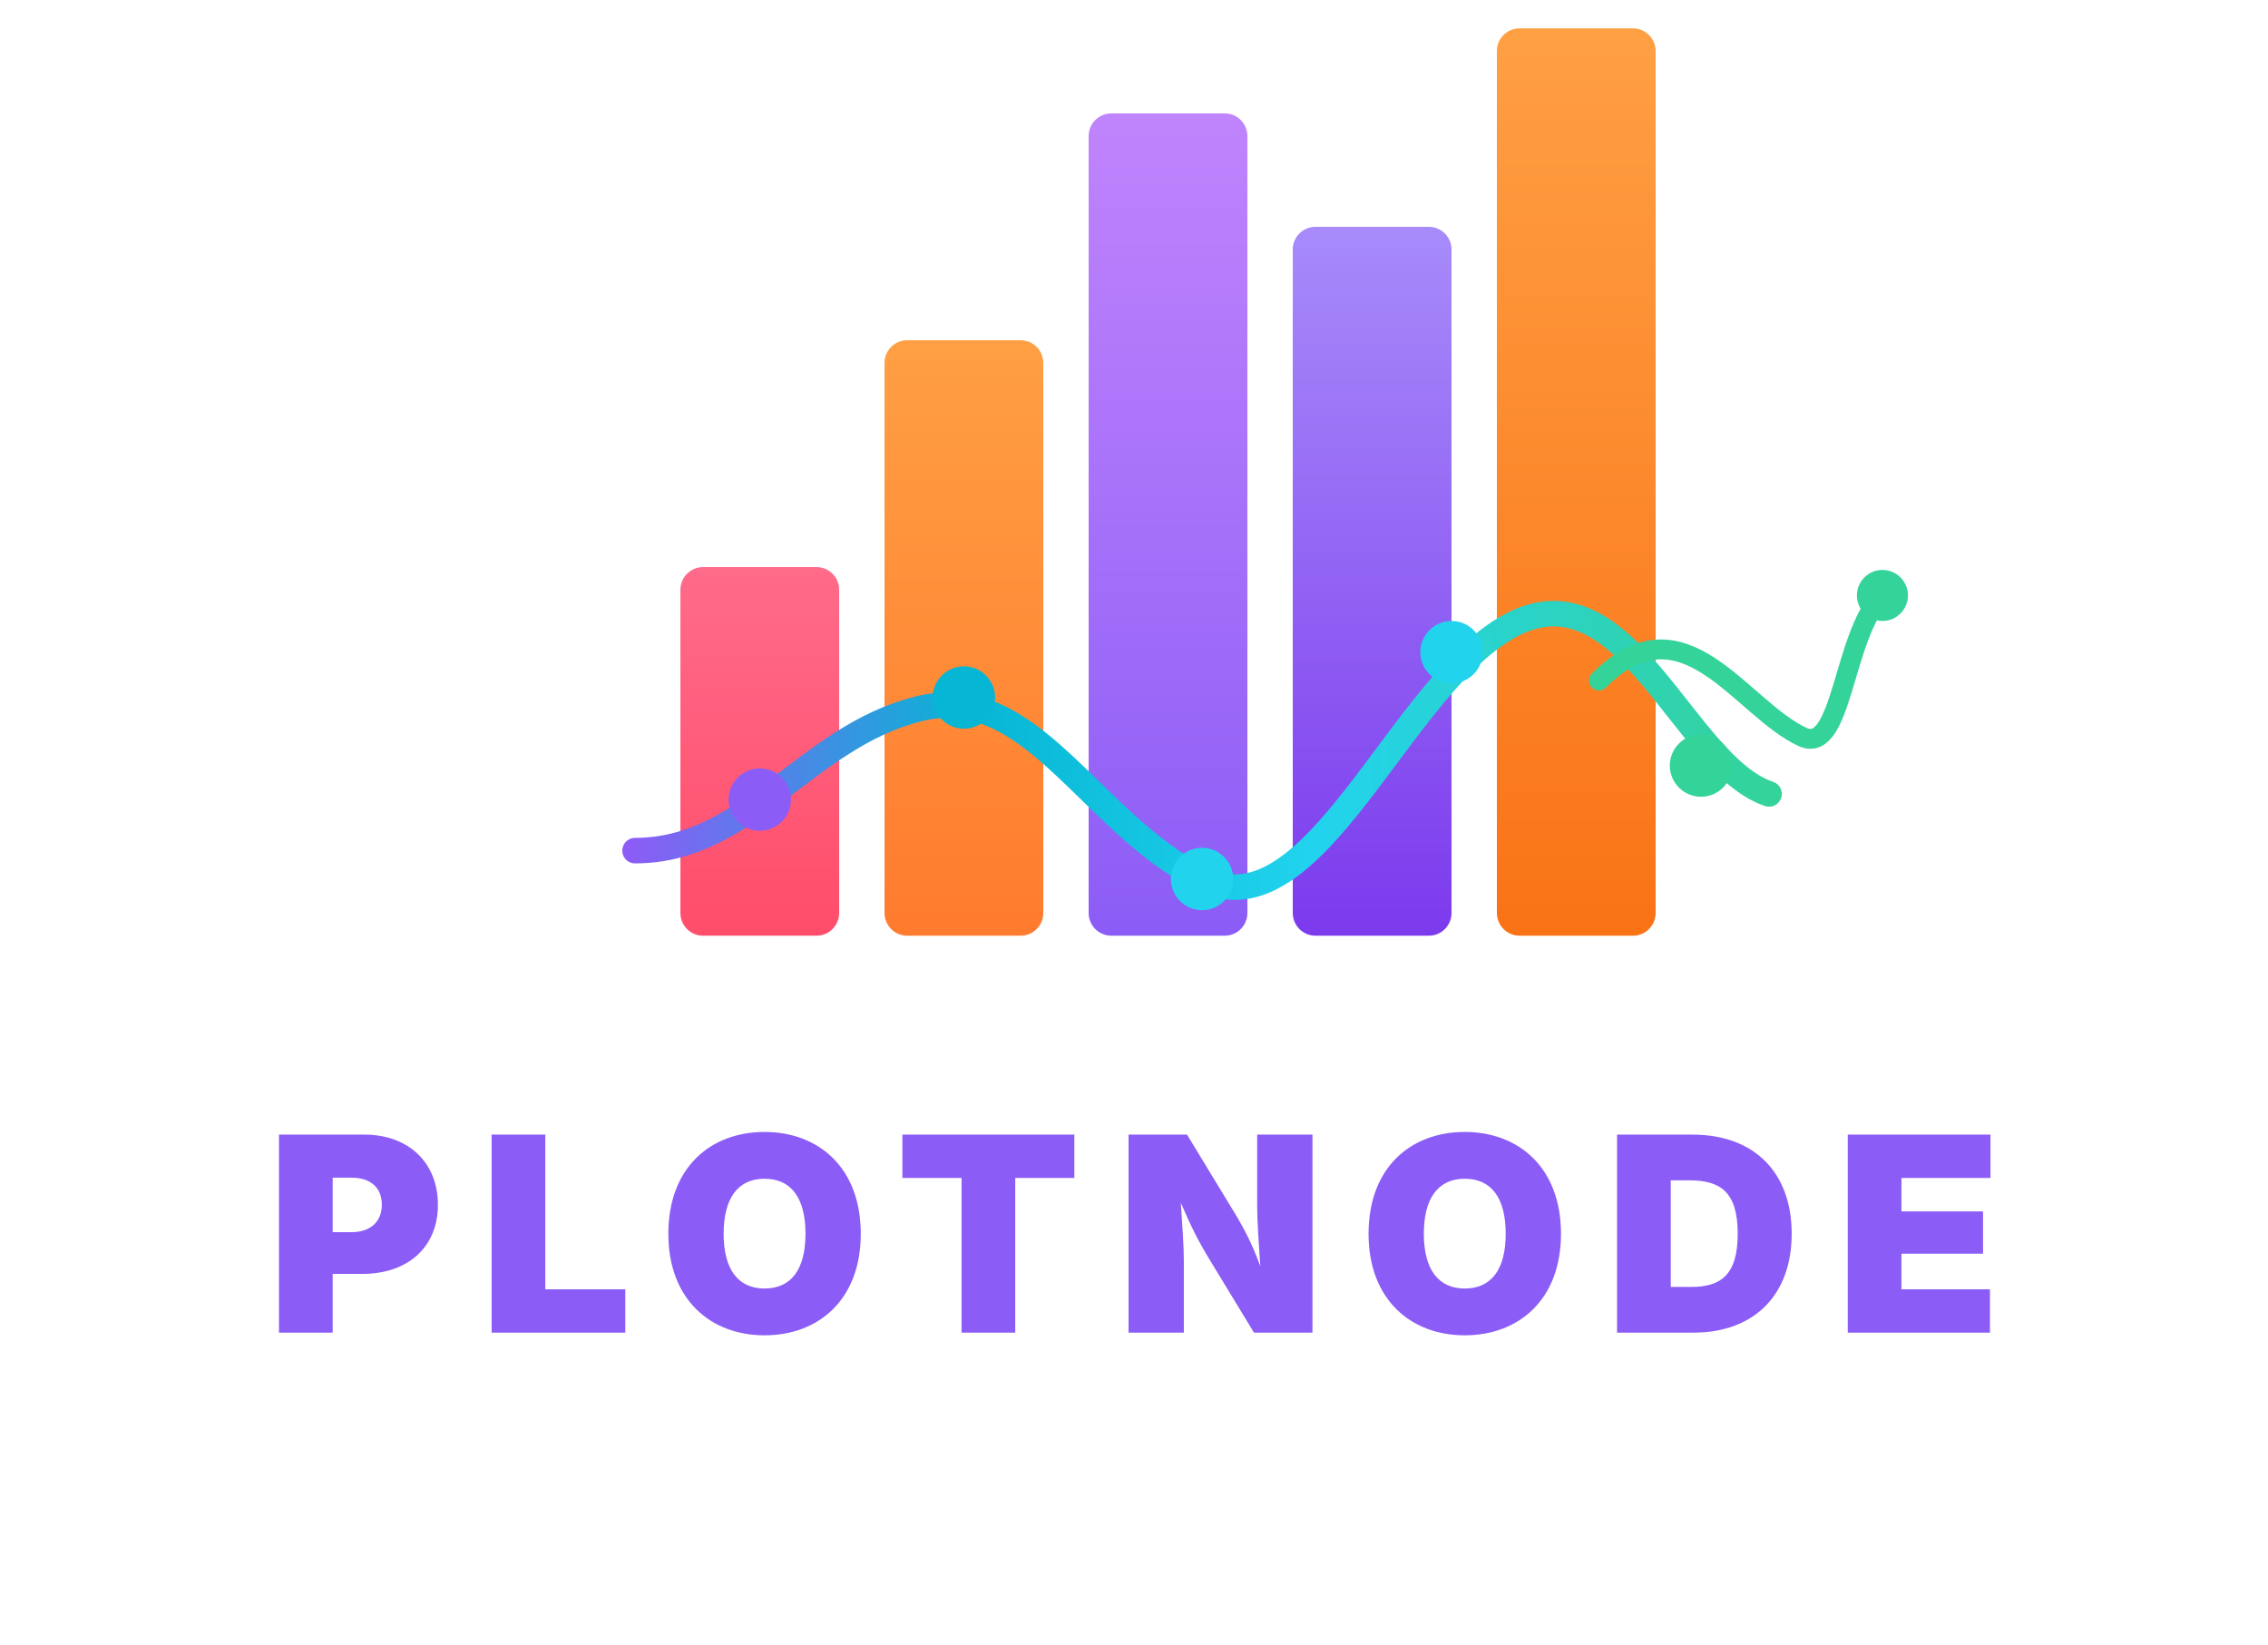
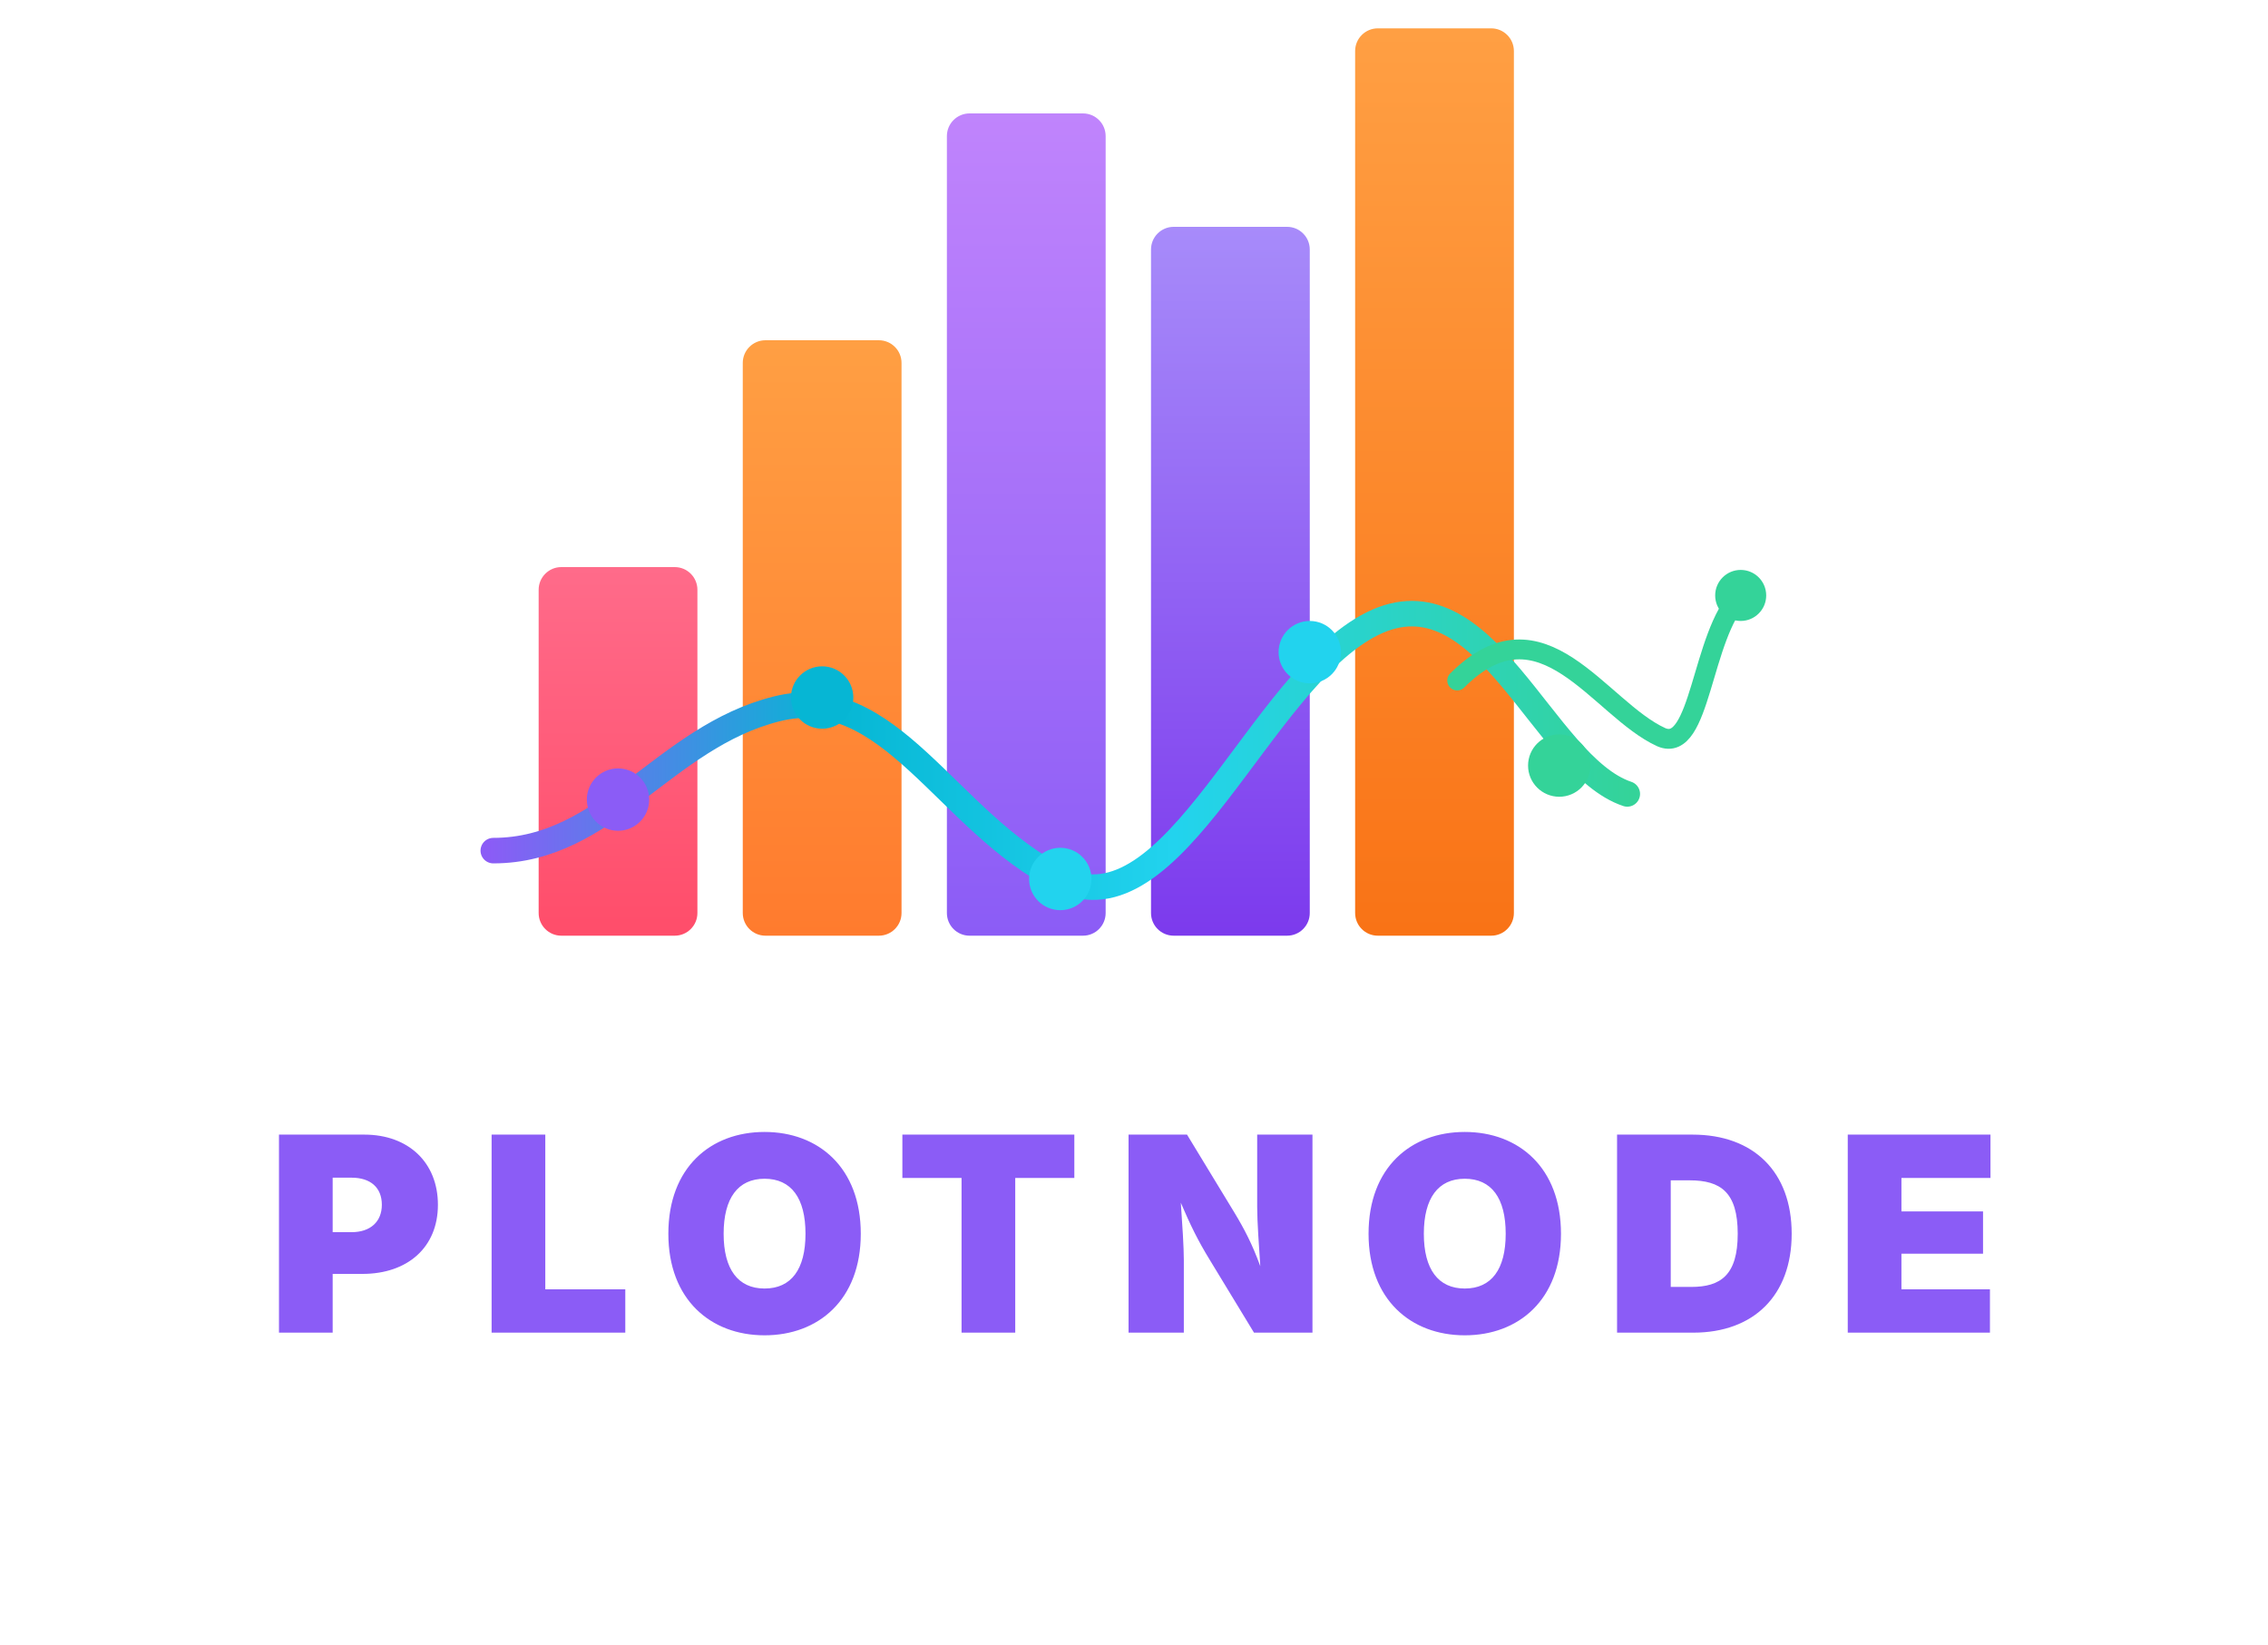
<svg xmlns="http://www.w3.org/2000/svg" viewBox="0 0 400 290" fill="none">
  <defs>
    <linearGradient id="bar1" x1="0" y1="0" x2="0" y2="1">
      <stop offset="0%" stop-color="#FF6B8A" />
      <stop offset="100%" stop-color="#FF4D6A" />
    </linearGradient>
    <linearGradient id="bar2" x1="0" y1="0" x2="0" y2="1">
      <stop offset="0%" stop-color="#FF9F43" />
      <stop offset="100%" stop-color="#FF7B2E" />
    </linearGradient>
    <linearGradient id="bar3" x1="0" y1="0" x2="0" y2="1">
      <stop offset="0%" stop-color="#C084FC" />
      <stop offset="100%" stop-color="#8B5CF6" />
    </linearGradient>
    <linearGradient id="bar4" x1="0" y1="0" x2="0" y2="1">
      <stop offset="0%" stop-color="#A78BFA" />
      <stop offset="100%" stop-color="#7C3AED" />
    </linearGradient>
    <linearGradient id="bar5" x1="0" y1="0" x2="0" y2="1">
      <stop offset="0%" stop-color="#FF9F43" />
      <stop offset="100%" stop-color="#F97316" />
    </linearGradient>
    <linearGradient id="wave" x1="0" y1="0" x2="1" y2="0">
      <stop offset="0%" stop-color="#8B5CF6" />
      <stop offset="30%" stop-color="#06B6D4" />
      <stop offset="60%" stop-color="#22D3EE" />
      <stop offset="100%" stop-color="#34D399" />
    </linearGradient>
  </defs>
-   <rect x="120" y="100" width="28" height="65" rx="4" fill="url(#bar1)" />
-   <rect x="156" y="60" width="28" height="105" rx="4" fill="url(#bar2)" />
-   <rect x="192" y="20" width="28" height="145" rx="4" fill="url(#bar3)" />
-   <rect x="228" y="40" width="28" height="125" rx="4" fill="url(#bar4)" />
-   <rect x="264" y="5" width="28" height="160" rx="4" fill="url(#bar5)" />
-   <path d="M112 150 C132 150, 142 130, 162 125 C182 120, 192 145, 212 155 C232 165, 247 120, 267 110 C287 100, 297 135, 312 140" stroke="url(#wave)" stroke-width="4.5" fill="none" stroke-linecap="round" />
-   <circle cx="134" cy="141" r="5.5" fill="#8B5CF6" />
-   <circle cx="170" cy="123" r="5.5" fill="#06B6D4" />
-   <circle cx="212" cy="155" r="5.5" fill="#22D3EE" />
-   <circle cx="256" cy="115" r="5.5" fill="#22D3EE" />
-   <circle cx="300" cy="135" r="5.5" fill="#34D399" />
-   <path d="M282 120 C297 105, 307 125, 318 130 C325 133, 325 112, 332 105" stroke="#34D399" stroke-width="3.5" fill="none" stroke-linecap="round" />
-   <circle cx="332" cy="105" r="4.5" fill="#34D399" />
+   <rect x="95" y="100" width="28" height="65" rx="4" fill="url(#bar1)" />
+   <rect x="131" y="60" width="28" height="105" rx="4" fill="url(#bar2)" />
+   <rect x="167" y="20" width="28" height="145" rx="4" fill="url(#bar3)" />
+   <rect x="203" y="40" width="28" height="125" rx="4" fill="url(#bar4)" />
+   <rect x="239" y="5" width="28" height="160" rx="4" fill="url(#bar5)" />
+   <path d="M87 150 C107 150, 117 130, 137 125 C157 120, 167 145, 187 155 C207 165, 222 120, 242 110 C262 100, 272 135, 287 140" stroke="url(#wave)" stroke-width="4.5" fill="none" stroke-linecap="round" />
+   <circle cx="109" cy="141" r="5.5" fill="#8B5CF6" />
+   <circle cx="145" cy="123" r="5.5" fill="#06B6D4" />
+   <circle cx="187" cy="155" r="5.5" fill="#22D3EE" />
+   <circle cx="231" cy="115" r="5.5" fill="#22D3EE" />
+   <circle cx="275" cy="135" r="5.5" fill="#34D399" />
+   <path d="M257 120 C272 105, 282 125, 293 130 C300 133, 300 112, 307 105" stroke="#34D399" stroke-width="3.5" fill="none" stroke-linecap="round" />
+   <circle cx="307" cy="105" r="4.5" fill="#34D399" />
  <text x="200" y="235" text-anchor="middle" font-family="Inter, sans-serif" font-weight="900" font-size="48" letter-spacing="6" fill="#8B5CF6">PLOTNODE</text>
</svg>
